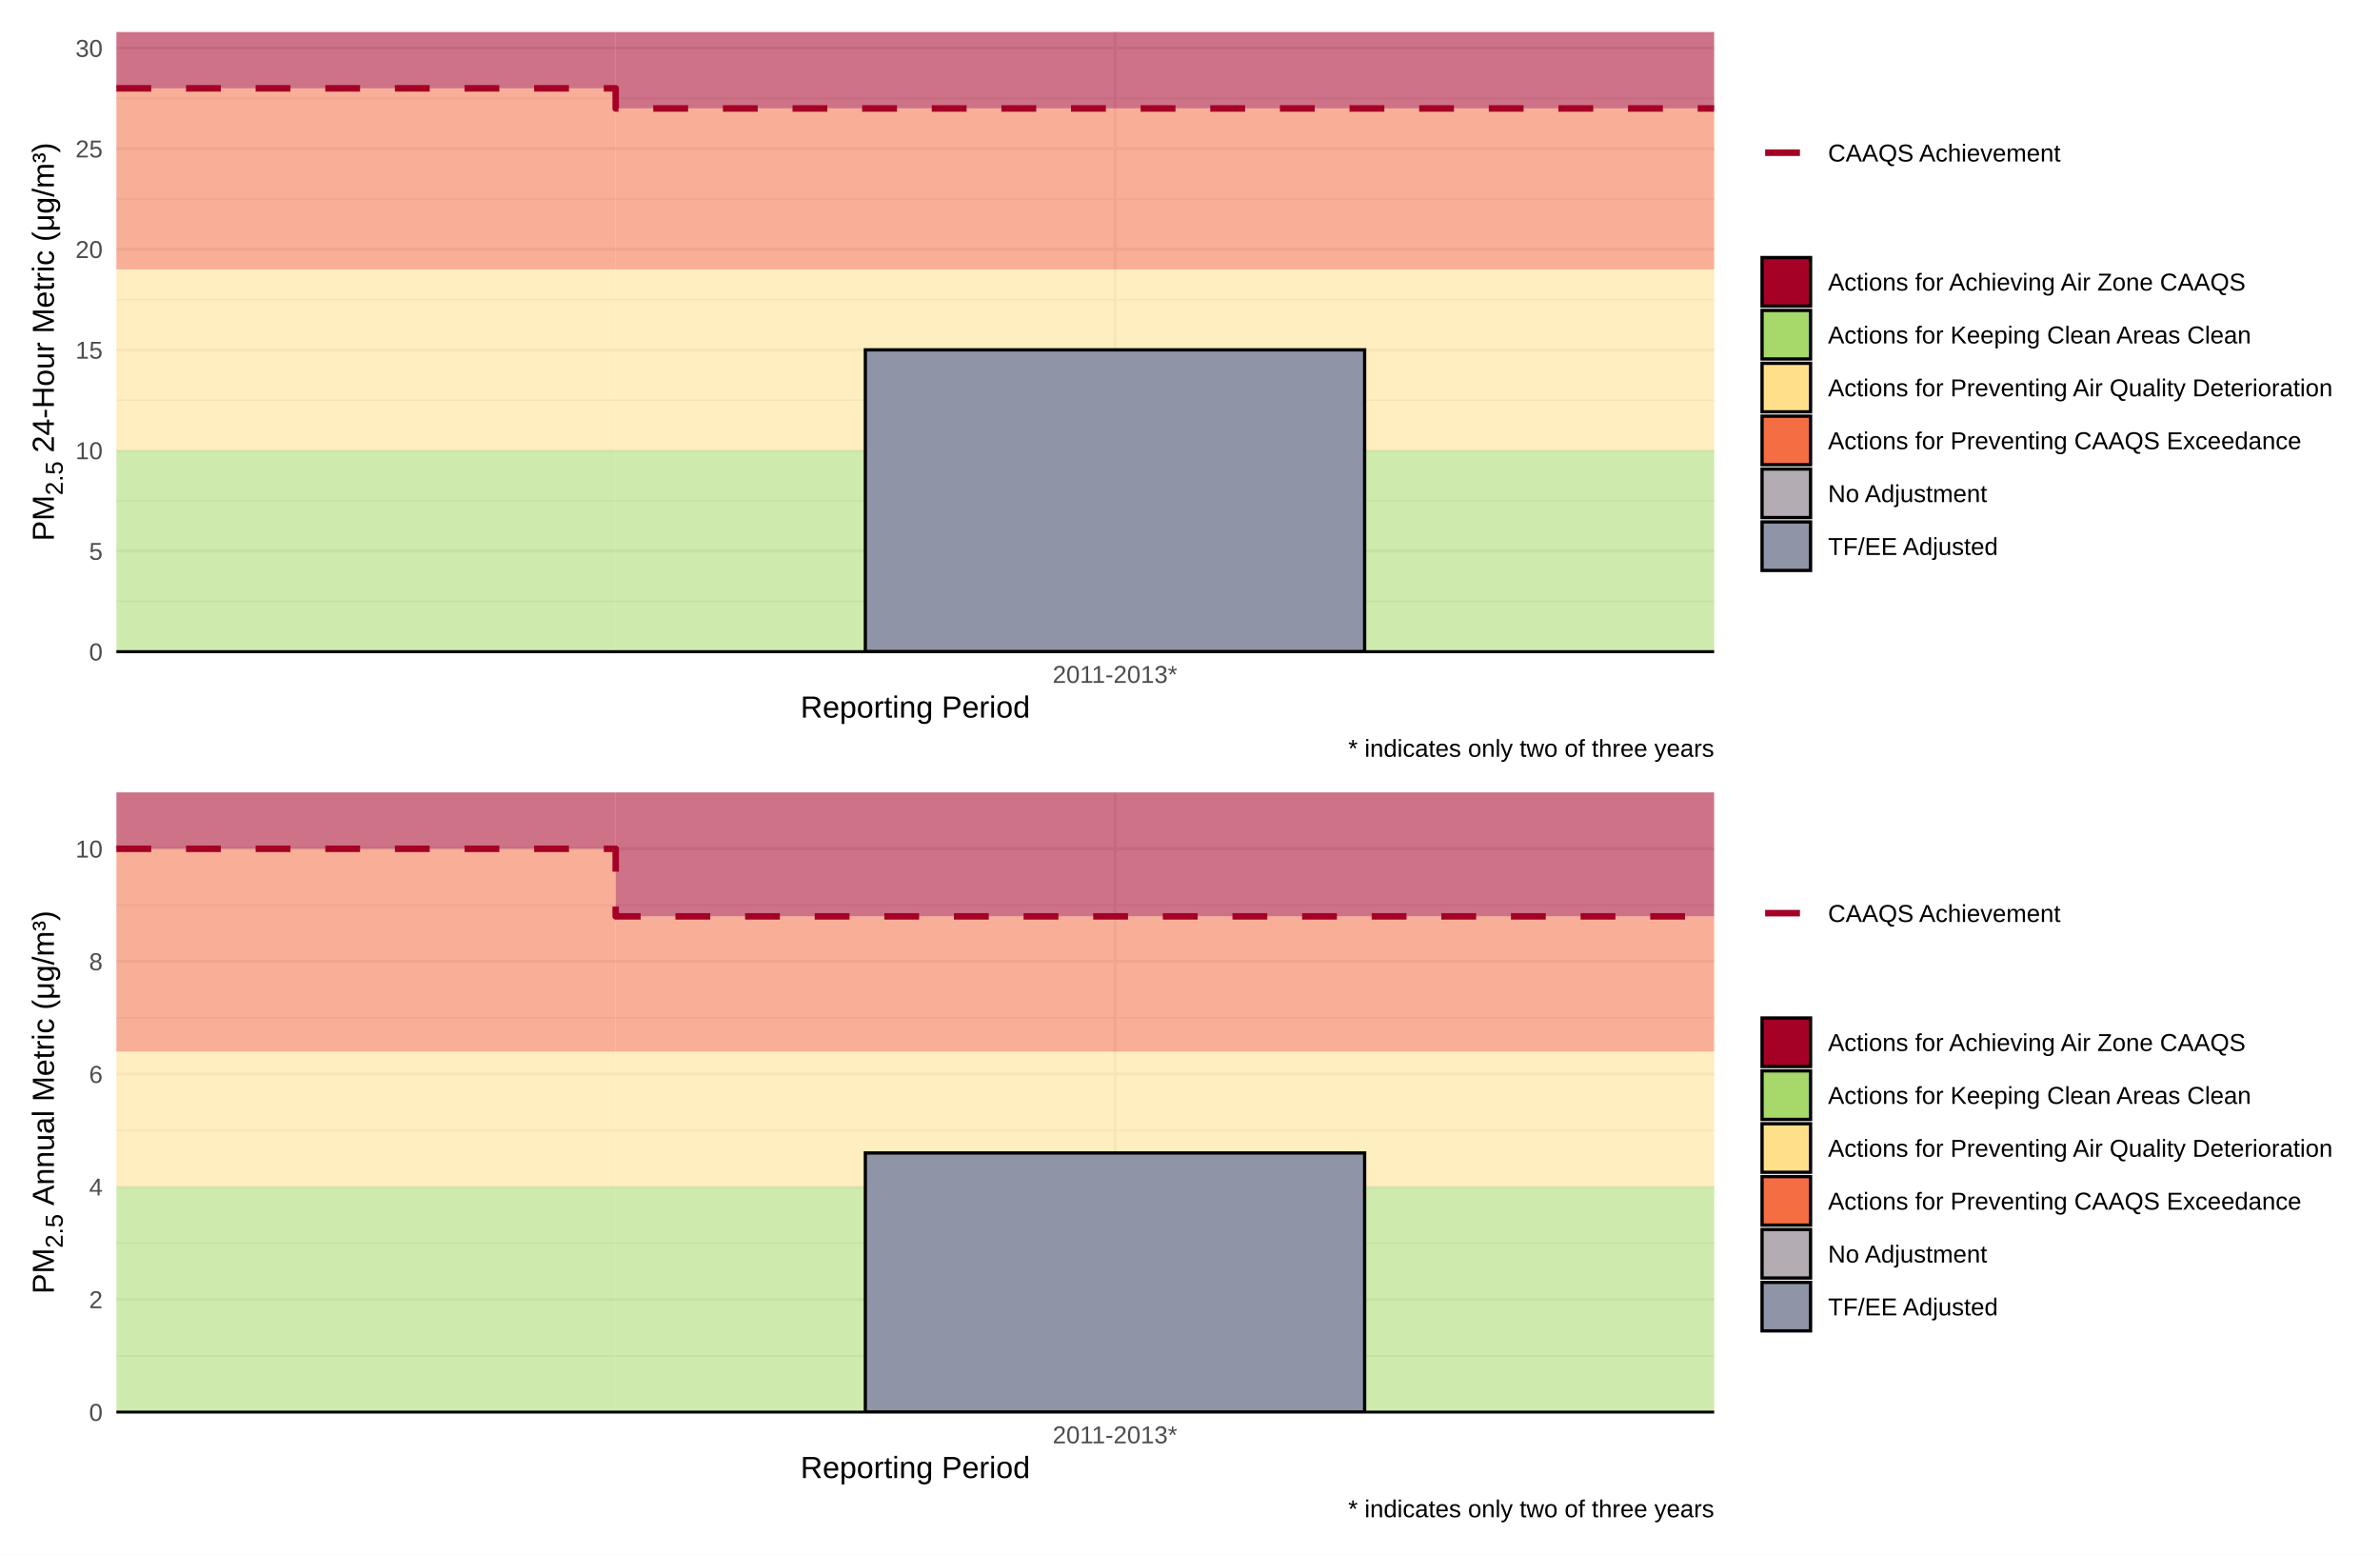
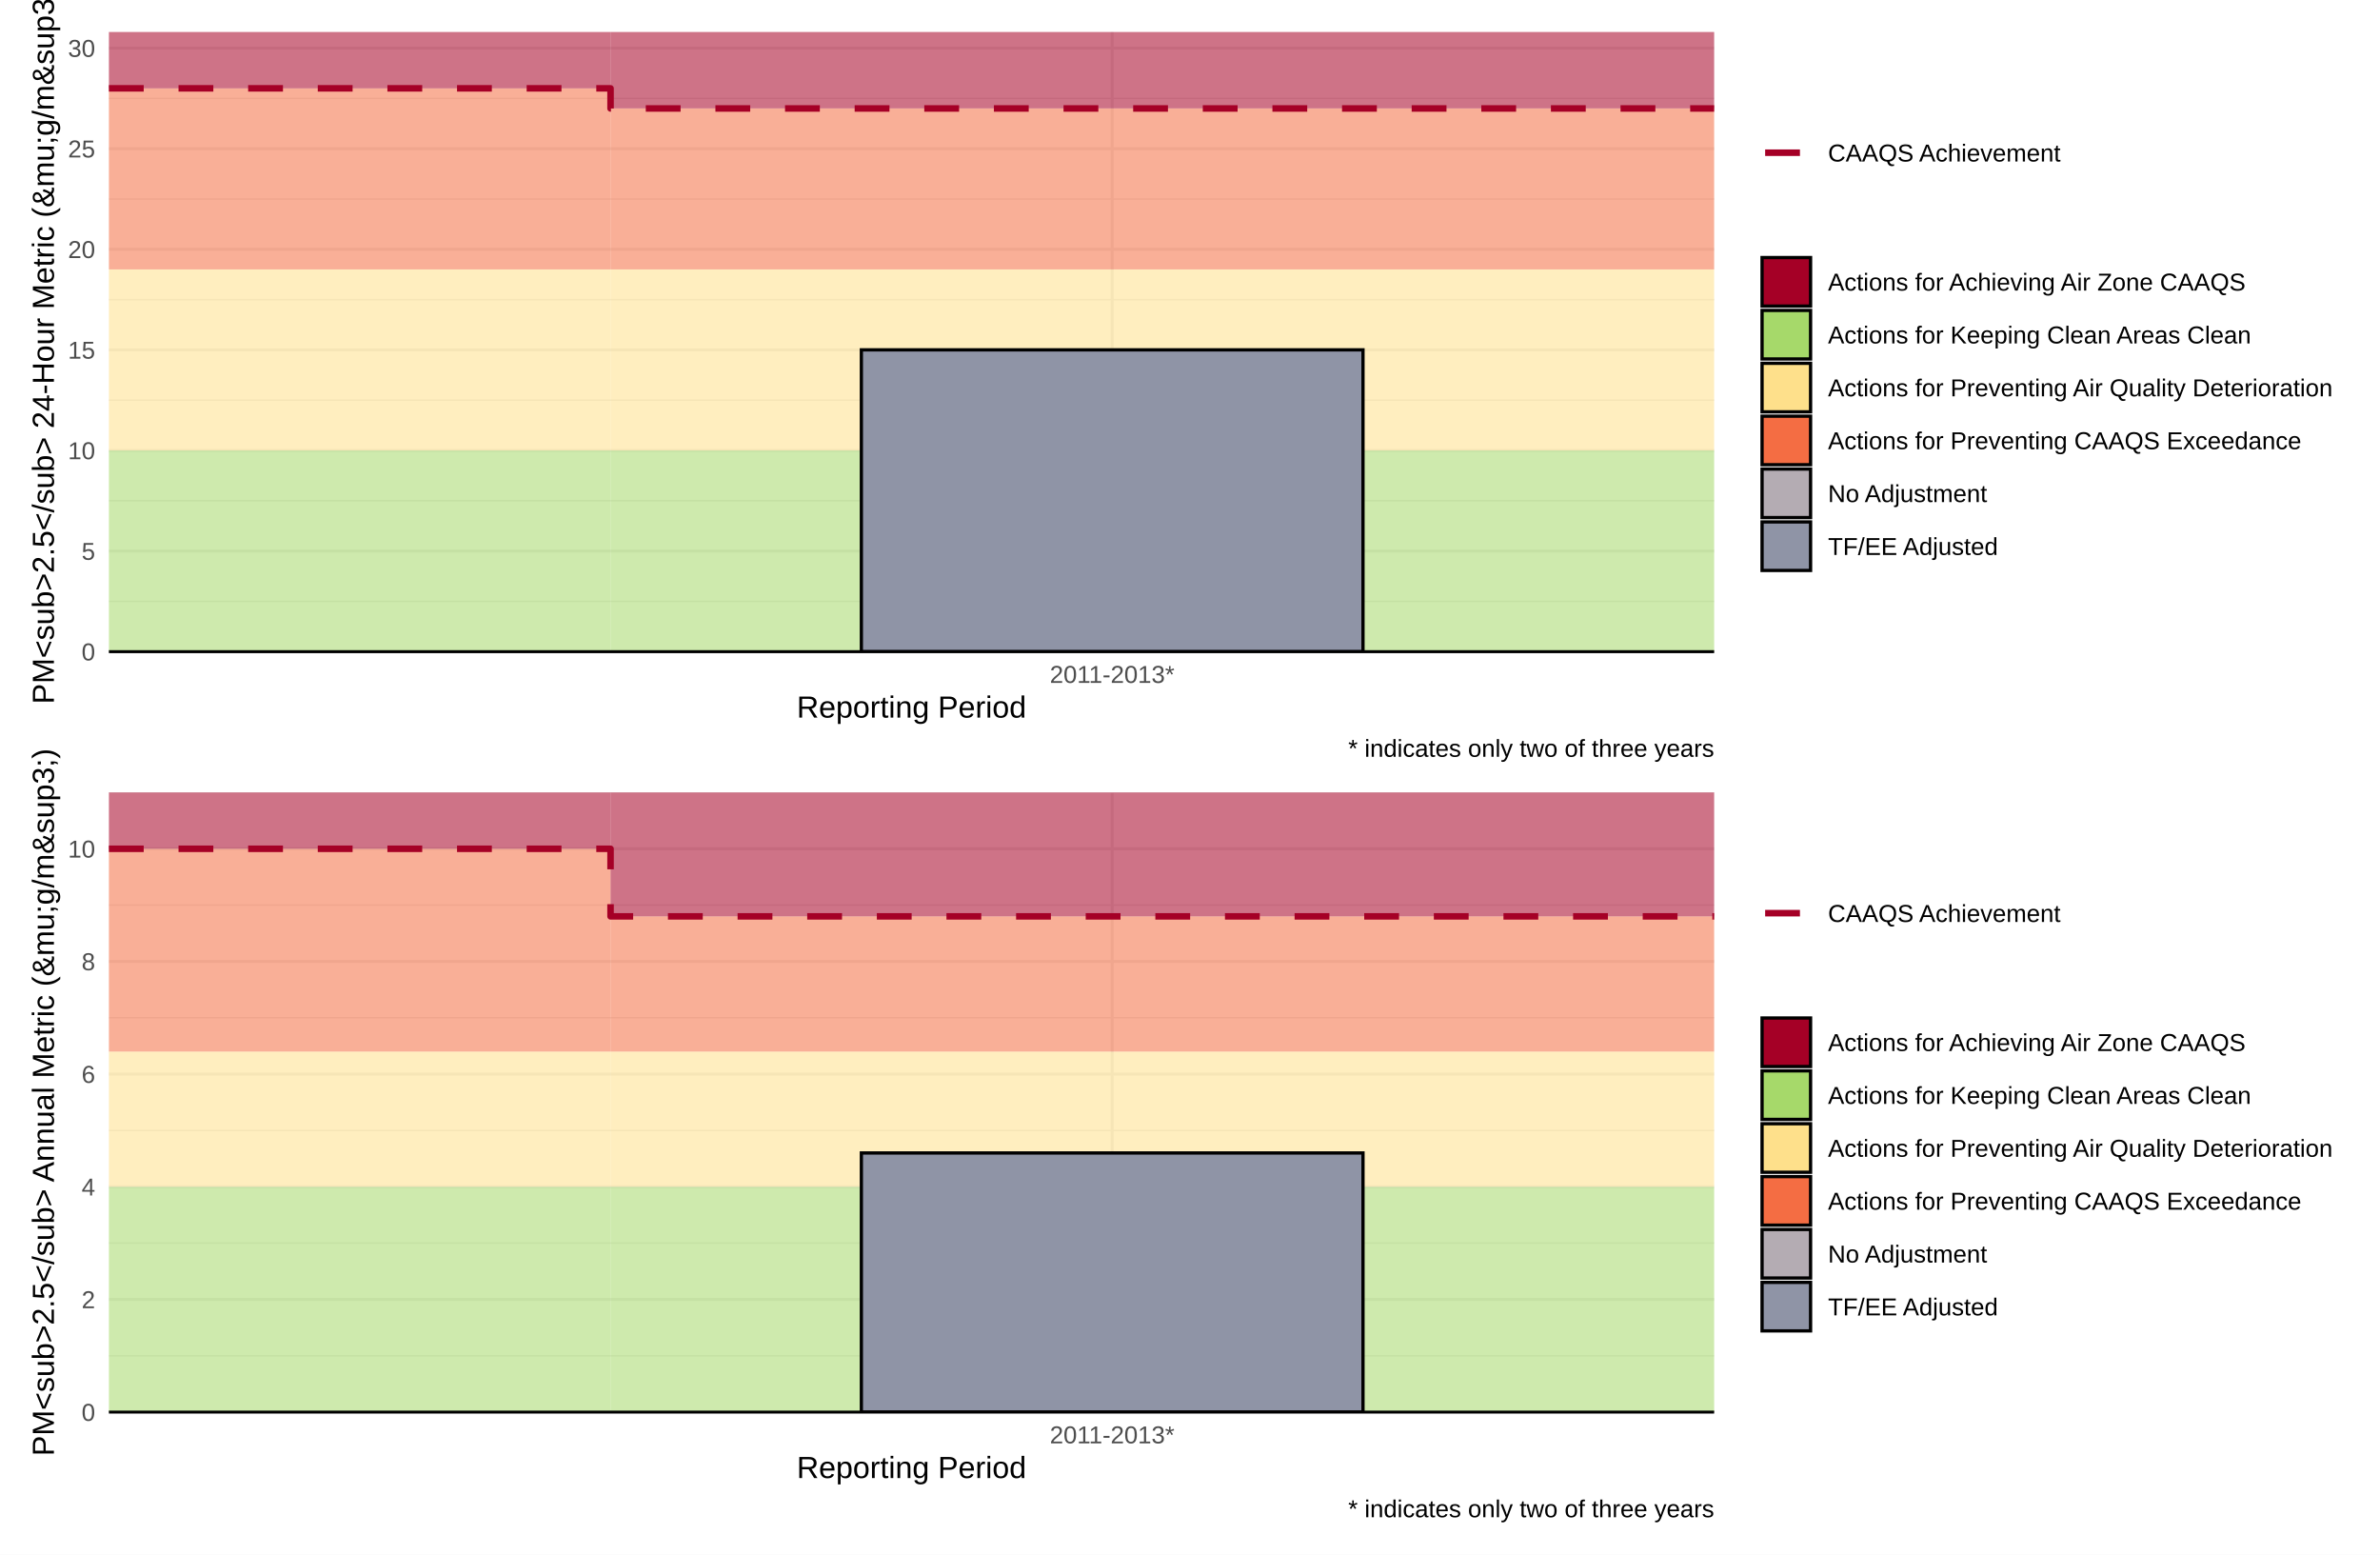
<svg xmlns="http://www.w3.org/2000/svg" class="svglite" width="778.00pt" height="508.00pt" viewBox="0 0 778.00 508.00">
  <defs>
    <style type="text/css">
    .svglite line, .svglite polyline, .svglite polygon, .svglite path, .svglite rect, .svglite circle {
      fill: none;
      stroke: #000000;
      stroke-linecap: round;
      stroke-linejoin: round;
      stroke-miterlimit: 10.00;
    }
    .svglite text {
      white-space: pre;
    }
  </style>
  </defs>
  <rect width="100%" height="100%" style="stroke: none; fill: #FFFFFF;" />
  <defs>
    <clipPath id="cpMC4wMHw3NzguMDB8MC4wMHw1MDguMDA=">
      <rect x="0.00" y="0.00" width="778.00" height="508.00" />
    </clipPath>
  </defs>
  <g clip-path="url(#cpMC4wMHw3NzguMDB8MC4wMHw1MDguMDA=)">
    <rect x="0" y="0.00" width="778.00" height="508.00" style="stroke-width: 1.07; stroke: #FFFFFF; fill: #FFFFFF;" />
  </g>
  <defs>
    <clipPath id="cpNS40OHw3NzIuNTJ8NS40OHwyNTQuMDA=">
      <rect x="5.48" y="5.48" width="767.04" height="248.52" />
    </clipPath>
  </defs>
  <g clip-path="url(#cpNS40OHw3NzIuNTJ8NS40OHwyNTQuMDA=)">
</g>
  <g clip-path="url(#cpMC4wMHw3NzguMDB8MC4wMHw1MDguMDA=)">
</g>
  <defs>
-     <clipPath id="cpMzguMDV8NTYwLjM0fDEwLjQ2fDIxMi45Nw==">
-       <rect x="38.05" y="10.46" width="522.29" height="202.50" />
+     <clipPath id="cpMzUuNjB8NTYwLjM0fDEwLjQ2fDIxMi45Nw==">
+       <rect x="35.60" y="10.46" width="524.74" height="202.50" />
    </clipPath>
  </defs>
-   <g clip-path="url(#cpMzguMDV8NTYwLjM0fDEwLjQ2fDIxMi45Nw==)">
-     <polyline points="38.05,196.53 560.34,196.53 " style="stroke-width: 0.48; stroke: #EBEBEB; stroke-linecap: butt;" />
-     <polyline points="38.05,163.65 560.34,163.65 " style="stroke-width: 0.48; stroke: #EBEBEB; stroke-linecap: butt;" />
-     <polyline points="38.05,130.78 560.34,130.78 " style="stroke-width: 0.48; stroke: #EBEBEB; stroke-linecap: butt;" />
-     <polyline points="38.05,97.91 560.34,97.91 " style="stroke-width: 0.48; stroke: #EBEBEB; stroke-linecap: butt;" />
-     <polyline points="38.05,65.03 560.34,65.03 " style="stroke-width: 0.48; stroke: #EBEBEB; stroke-linecap: butt;" />
-     <polyline points="38.05,32.16 560.34,32.16 " style="stroke-width: 0.48; stroke: #EBEBEB; stroke-linecap: butt;" />
-     <polyline points="38.05,212.97 560.34,212.97 " style="stroke-width: 0.97; stroke: #EBEBEB; stroke-linecap: butt;" />
-     <polyline points="38.05,180.09 560.34,180.09 " style="stroke-width: 0.97; stroke: #EBEBEB; stroke-linecap: butt;" />
-     <polyline points="38.05,147.22 560.34,147.22 " style="stroke-width: 0.97; stroke: #EBEBEB; stroke-linecap: butt;" />
-     <polyline points="38.05,114.34 560.34,114.34 " style="stroke-width: 0.97; stroke: #EBEBEB; stroke-linecap: butt;" />
-     <polyline points="38.05,81.47 560.34,81.47 " style="stroke-width: 0.97; stroke: #EBEBEB; stroke-linecap: butt;" />
-     <polyline points="38.05,48.59 560.34,48.59 " style="stroke-width: 0.97; stroke: #EBEBEB; stroke-linecap: butt;" />
-     <polyline points="38.05,15.72 560.34,15.72 " style="stroke-width: 0.97; stroke: #EBEBEB; stroke-linecap: butt;" />
-     <polyline points="364.48,212.97 364.48,10.46 " style="stroke-width: 0.97; stroke: #EBEBEB; stroke-linecap: butt;" />
-     <rect x="38.05" y="147.22" width="163.22" height="65.75" style="stroke-width: 1.07; stroke: none; stroke-linecap: butt; stroke-linejoin: miter; fill: #A6D96A; fill-opacity: 0.55;" />
-     <rect x="38.05" y="88.04" width="163.22" height="59.17" style="stroke-width: 1.07; stroke: none; stroke-linecap: butt; stroke-linejoin: miter; fill: #FEE08B; fill-opacity: 0.55;" />
-     <rect x="38.05" y="28.87" width="163.22" height="59.17" style="stroke-width: 1.07; stroke: none; stroke-linecap: butt; stroke-linejoin: miter; fill: #F46D43; fill-opacity: 0.55;" />
-     <rect x="38.05" y="10.46" width="163.22" height="18.41" style="stroke-width: 1.07; stroke: none; stroke-linecap: butt; stroke-linejoin: miter; fill: #A50026; fill-opacity: 0.55;" />
-     <rect x="201.27" y="147.22" width="359.08" height="65.75" style="stroke-width: 1.07; stroke: none; stroke-linecap: butt; stroke-linejoin: miter; fill: #A6D96A; fill-opacity: 0.55;" />
-     <rect x="201.27" y="88.04" width="359.08" height="59.17" style="stroke-width: 1.07; stroke: none; stroke-linecap: butt; stroke-linejoin: miter; fill: #FEE08B; fill-opacity: 0.55;" />
-     <rect x="201.27" y="35.45" width="359.08" height="52.60" style="stroke-width: 1.07; stroke: none; stroke-linecap: butt; stroke-linejoin: miter; fill: #F46D43; fill-opacity: 0.55;" />
-     <rect x="201.27" y="10.46" width="359.08" height="24.98" style="stroke-width: 1.07; stroke: none; stroke-linecap: butt; stroke-linejoin: miter; fill: #A50026; fill-opacity: 0.55;" />
-     <rect x="282.87" y="114.34" width="163.22" height="0.00" style="stroke-width: 1.07; stroke-linecap: butt; stroke-linejoin: miter; fill: #B4ACB3;" />
-     <rect x="282.87" y="114.34" width="163.22" height="98.62" style="stroke-width: 1.07; stroke-linecap: butt; stroke-linejoin: miter; fill: #8F94A6;" />
-     <polyline points="38.05,28.87 201.27,28.87 201.27,35.45 560.34,35.45 " style="stroke-width: 2.13; stroke: #A50026; stroke-dasharray: 11.38,11.38; stroke-linecap: butt;" />
+   <g clip-path="url(#cpMzUuNjB8NTYwLjM0fDEwLjQ2fDIxMi45Nw==)">
+     <polyline points="35.60,196.53 560.34,196.53 " style="stroke-width: 0.48; stroke: #EBEBEB; stroke-linecap: butt;" />
+     <polyline points="35.60,163.65 560.34,163.65 " style="stroke-width: 0.48; stroke: #EBEBEB; stroke-linecap: butt;" />
+     <polyline points="35.60,130.78 560.34,130.78 " style="stroke-width: 0.48; stroke: #EBEBEB; stroke-linecap: butt;" />
+     <polyline points="35.60,97.91 560.34,97.91 " style="stroke-width: 0.48; stroke: #EBEBEB; stroke-linecap: butt;" />
+     <polyline points="35.60,65.03 560.34,65.03 " style="stroke-width: 0.48; stroke: #EBEBEB; stroke-linecap: butt;" />
+     <polyline points="35.60,32.16 560.34,32.16 " style="stroke-width: 0.48; stroke: #EBEBEB; stroke-linecap: butt;" />
+     <polyline points="35.60,212.97 560.34,212.97 " style="stroke-width: 0.97; stroke: #EBEBEB; stroke-linecap: butt;" />
+     <polyline points="35.60,180.09 560.34,180.09 " style="stroke-width: 0.97; stroke: #EBEBEB; stroke-linecap: butt;" />
+     <polyline points="35.60,147.22 560.34,147.22 " style="stroke-width: 0.97; stroke: #EBEBEB; stroke-linecap: butt;" />
+     <polyline points="35.60,114.34 560.34,114.34 " style="stroke-width: 0.97; stroke: #EBEBEB; stroke-linecap: butt;" />
+     <polyline points="35.60,81.47 560.34,81.47 " style="stroke-width: 0.97; stroke: #EBEBEB; stroke-linecap: butt;" />
+     <polyline points="35.60,48.59 560.34,48.59 " style="stroke-width: 0.97; stroke: #EBEBEB; stroke-linecap: butt;" />
+     <polyline points="35.60,15.72 560.34,15.72 " style="stroke-width: 0.97; stroke: #EBEBEB; stroke-linecap: butt;" />
+     <polyline points="363.56,212.97 363.56,10.46 " style="stroke-width: 0.97; stroke: #EBEBEB; stroke-linecap: butt;" />
+     <rect x="35.60" y="147.22" width="163.98" height="65.75" style="stroke-width: 1.07; stroke: none; stroke-linecap: butt; stroke-linejoin: miter; fill: #A6D96A; fill-opacity: 0.55;" />
+     <rect x="35.60" y="88.04" width="163.98" height="59.17" style="stroke-width: 1.07; stroke: none; stroke-linecap: butt; stroke-linejoin: miter; fill: #FEE08B; fill-opacity: 0.55;" />
+     <rect x="35.60" y="28.87" width="163.98" height="59.17" style="stroke-width: 1.07; stroke: none; stroke-linecap: butt; stroke-linejoin: miter; fill: #F46D43; fill-opacity: 0.55;" />
+     <rect x="35.60" y="10.46" width="163.98" height="18.41" style="stroke-width: 1.07; stroke: none; stroke-linecap: butt; stroke-linejoin: miter; fill: #A50026; fill-opacity: 0.55;" />
+     <rect x="199.58" y="147.22" width="360.76" height="65.75" style="stroke-width: 1.07; stroke: none; stroke-linecap: butt; stroke-linejoin: miter; fill: #A6D96A; fill-opacity: 0.55;" />
+     <rect x="199.58" y="88.04" width="360.76" height="59.17" style="stroke-width: 1.07; stroke: none; stroke-linecap: butt; stroke-linejoin: miter; fill: #FEE08B; fill-opacity: 0.55;" />
+     <rect x="199.58" y="35.45" width="360.76" height="52.60" style="stroke-width: 1.07; stroke: none; stroke-linecap: butt; stroke-linejoin: miter; fill: #F46D43; fill-opacity: 0.55;" />
+     <rect x="199.58" y="10.46" width="360.76" height="24.98" style="stroke-width: 1.07; stroke: none; stroke-linecap: butt; stroke-linejoin: miter; fill: #A50026; fill-opacity: 0.55;" />
+     <rect x="281.57" y="114.34" width="163.98" height="0.00" style="stroke-width: 1.07; stroke-linecap: butt; stroke-linejoin: miter; fill: #B4ACB3;" />
+     <rect x="281.57" y="114.34" width="163.98" height="98.62" style="stroke-width: 1.07; stroke-linecap: butt; stroke-linejoin: miter; fill: #8F94A6;" />
+     <polyline points="35.60,28.87 199.58,28.87 199.58,35.45 560.34,35.45 " style="stroke-width: 2.13; stroke: #A50026; stroke-dasharray: 11.38,11.38; stroke-linecap: butt;" />
  </g>
  <g clip-path="url(#cpMC4wMHw3NzguMDB8MC4wMHw1MDguMDA=)">
-     <text x="33.57" y="215.83" text-anchor="end" style="font-size: 8.00px;fill: #4D4D4D; font-family: &quot;Arial&quot;;" textLength="4.45px" lengthAdjust="spacingAndGlyphs">0</text>
-     <text x="33.57" y="182.96" text-anchor="end" style="font-size: 8.00px;fill: #4D4D4D; font-family: &quot;Arial&quot;;" textLength="4.45px" lengthAdjust="spacingAndGlyphs">5</text>
-     <text x="33.57" y="150.08" text-anchor="end" style="font-size: 8.00px;fill: #4D4D4D; font-family: &quot;Arial&quot;;" textLength="8.90px" lengthAdjust="spacingAndGlyphs">10</text>
-     <text x="33.57" y="117.21" text-anchor="end" style="font-size: 8.00px;fill: #4D4D4D; font-family: &quot;Arial&quot;;" textLength="8.90px" lengthAdjust="spacingAndGlyphs">15</text>
-     <text x="33.57" y="84.33" text-anchor="end" style="font-size: 8.00px;fill: #4D4D4D; font-family: &quot;Arial&quot;;" textLength="8.90px" lengthAdjust="spacingAndGlyphs">20</text>
-     <text x="33.57" y="51.46" text-anchor="end" style="font-size: 8.00px;fill: #4D4D4D; font-family: &quot;Arial&quot;;" textLength="8.90px" lengthAdjust="spacingAndGlyphs">25</text>
-     <text x="33.57" y="18.59" text-anchor="end" style="font-size: 8.00px;fill: #4D4D4D; font-family: &quot;Arial&quot;;" textLength="8.90px" lengthAdjust="spacingAndGlyphs">30</text>
-     <polyline points="38.05,212.97 560.34,212.97 " style="stroke-width: 0.97; stroke-linecap: butt;" />
-     <text x="364.48" y="223.18" text-anchor="middle" style="font-size: 8.00px;fill: #4D4D4D; font-family: &quot;Arial&quot;;" textLength="40.78px" lengthAdjust="spacingAndGlyphs">2011-2013*</text>
-     <text x="299.20" y="234.52" text-anchor="middle" style="font-size: 10.00px; font-family: &quot;Arial&quot;;" textLength="75.09px" lengthAdjust="spacingAndGlyphs">Reporting Period</text>
-     <text transform="translate(17.62,176.85) rotate(-90)" style="font-size: 10.00px; font-family: &quot;Arial&quot;;" textLength="15.00px" lengthAdjust="spacingAndGlyphs">PM</text>
-     <text transform="translate(20.49,161.86) rotate(-90)" style="font-size: 8.00px; font-family: &quot;Arial&quot;;" textLength="11.12px" lengthAdjust="spacingAndGlyphs">2.5</text>
-     <text transform="translate(17.62,147.95) rotate(-90)" style="font-size: 10.00px; font-family: &quot;Arial&quot;;" textLength="36.15px" lengthAdjust="spacingAndGlyphs">24-Hour</text>
-     <text transform="translate(17.62,109.02) rotate(-90)" style="font-size: 10.00px; font-family: &quot;Arial&quot;;" textLength="27.24px" lengthAdjust="spacingAndGlyphs">Metric</text>
-     <text transform="translate(17.62,79.01) rotate(-90)" style="font-size: 10.00px; font-family: &quot;Arial&quot;;" textLength="32.44px" lengthAdjust="spacingAndGlyphs">(μg/m³)</text>
+     <text x="31.12" y="215.83" text-anchor="end" style="font-size: 8.00px;fill: #4D4D4D; font-family: &quot;Arial&quot;;" textLength="4.45px" lengthAdjust="spacingAndGlyphs">0</text>
+     <text x="31.12" y="182.96" text-anchor="end" style="font-size: 8.00px;fill: #4D4D4D; font-family: &quot;Arial&quot;;" textLength="4.45px" lengthAdjust="spacingAndGlyphs">5</text>
+     <text x="31.12" y="150.08" text-anchor="end" style="font-size: 8.00px;fill: #4D4D4D; font-family: &quot;Arial&quot;;" textLength="8.90px" lengthAdjust="spacingAndGlyphs">10</text>
+     <text x="31.12" y="117.21" text-anchor="end" style="font-size: 8.00px;fill: #4D4D4D; font-family: &quot;Arial&quot;;" textLength="8.90px" lengthAdjust="spacingAndGlyphs">15</text>
+     <text x="31.12" y="84.33" text-anchor="end" style="font-size: 8.00px;fill: #4D4D4D; font-family: &quot;Arial&quot;;" textLength="8.90px" lengthAdjust="spacingAndGlyphs">20</text>
+     <text x="31.12" y="51.46" text-anchor="end" style="font-size: 8.00px;fill: #4D4D4D; font-family: &quot;Arial&quot;;" textLength="8.90px" lengthAdjust="spacingAndGlyphs">25</text>
+     <text x="31.12" y="18.59" text-anchor="end" style="font-size: 8.00px;fill: #4D4D4D; font-family: &quot;Arial&quot;;" textLength="8.90px" lengthAdjust="spacingAndGlyphs">30</text>
+     <polyline points="35.60,212.97 560.34,212.97 " style="stroke-width: 0.97; stroke-linecap: butt;" />
+     <text x="363.56" y="223.18" text-anchor="middle" style="font-size: 8.00px;fill: #4D4D4D; font-family: &quot;Arial&quot;;" textLength="40.78px" lengthAdjust="spacingAndGlyphs">2011-2013*</text>
+     <text x="297.97" y="234.52" text-anchor="middle" style="font-size: 10.00px; font-family: &quot;Arial&quot;;" textLength="75.09px" lengthAdjust="spacingAndGlyphs">Reporting Period</text>
+     <text transform="translate(17.62,111.71) rotate(-90)" text-anchor="middle" style="font-size: 10.00px; font-family: &quot;Arial&quot;;" textLength="236.87px" lengthAdjust="spacingAndGlyphs">PM&lt;sub&gt;2.5&lt;/sub&gt; 24-Hour Metric (&amp;mu;g/m&amp;sup3;)</text>
    <line x1="577.01" y1="49.91" x2="590.84" y2="49.91" style="stroke-width: 2.13; stroke: #A50026; stroke-dasharray: 11.38,11.38; stroke-linecap: butt;" />
    <text x="597.55" y="52.78" style="font-size: 8.00px; font-family: &quot;Arial&quot;;" textLength="76.04px" lengthAdjust="spacingAndGlyphs">CAAQS Achievement</text>
    <rect x="576.00" y="84.17" width="15.86" height="15.86" style="stroke-width: 1.07; stroke: none; stroke-linecap: butt; stroke-linejoin: miter; fill: #A50026; fill-opacity: 0.55;" />
    <rect x="576.00" y="84.17" width="15.86" height="15.86" style="stroke-width: 1.07; stroke: none; stroke-linecap: butt; stroke-linejoin: miter; fill: #A50026; fill-opacity: 0.55;" />
    <rect x="576.00" y="84.17" width="15.86" height="15.86" style="stroke-width: 1.07; stroke-linecap: butt; stroke-linejoin: miter; fill: #A50026;" />
    <rect x="576.00" y="101.45" width="15.86" height="15.86" style="stroke-width: 1.07; stroke: none; stroke-linecap: butt; stroke-linejoin: miter; fill: #A6D96A; fill-opacity: 0.55;" />
    <rect x="576.00" y="101.45" width="15.86" height="15.86" style="stroke-width: 1.07; stroke: none; stroke-linecap: butt; stroke-linejoin: miter; fill: #A6D96A; fill-opacity: 0.55;" />
    <rect x="576.00" y="101.45" width="15.86" height="15.86" style="stroke-width: 1.07; stroke-linecap: butt; stroke-linejoin: miter; fill: #A6D96A;" />
    <rect x="576.00" y="118.73" width="15.86" height="15.86" style="stroke-width: 1.07; stroke: none; stroke-linecap: butt; stroke-linejoin: miter; fill: #FEE08B; fill-opacity: 0.55;" />
    <rect x="576.00" y="118.73" width="15.86" height="15.86" style="stroke-width: 1.07; stroke: none; stroke-linecap: butt; stroke-linejoin: miter; fill: #FEE08B; fill-opacity: 0.55;" />
    <rect x="576.00" y="118.73" width="15.86" height="15.86" style="stroke-width: 1.07; stroke-linecap: butt; stroke-linejoin: miter; fill: #FEE08B;" />
    <rect x="576.00" y="136.01" width="15.86" height="15.86" style="stroke-width: 1.07; stroke: none; stroke-linecap: butt; stroke-linejoin: miter; fill: #F46D43; fill-opacity: 0.55;" />
    <rect x="576.00" y="136.01" width="15.86" height="15.86" style="stroke-width: 1.07; stroke: none; stroke-linecap: butt; stroke-linejoin: miter; fill: #F46D43; fill-opacity: 0.55;" />
    <rect x="576.00" y="136.01" width="15.86" height="15.86" style="stroke-width: 1.07; stroke-linecap: butt; stroke-linejoin: miter; fill: #F46D43;" />
    <rect x="576.00" y="153.29" width="15.86" height="15.86" style="stroke-width: 1.07; stroke: none; stroke-linecap: butt; stroke-linejoin: miter; fill: #B4ACB3; fill-opacity: 0.55;" />
    <rect x="576.00" y="153.29" width="15.86" height="15.86" style="stroke-width: 1.07; stroke: none; stroke-linecap: butt; stroke-linejoin: miter; fill: #B4ACB3; fill-opacity: 0.55;" />
    <rect x="576.00" y="153.29" width="15.86" height="15.86" style="stroke-width: 1.07; stroke-linecap: butt; stroke-linejoin: miter; fill: #B4ACB3;" />
    <rect x="576.00" y="170.57" width="15.86" height="15.86" style="stroke-width: 1.07; stroke: none; stroke-linecap: butt; stroke-linejoin: miter; fill: #8F94A6; fill-opacity: 0.55;" />
    <rect x="576.00" y="170.57" width="15.86" height="15.86" style="stroke-width: 1.07; stroke: none; stroke-linecap: butt; stroke-linejoin: miter; fill: #8F94A6; fill-opacity: 0.55;" />
    <rect x="576.00" y="170.57" width="15.86" height="15.86" style="stroke-width: 1.07; stroke-linecap: butt; stroke-linejoin: miter; fill: #8F94A6;" />
    <text x="597.55" y="94.96" style="font-size: 8.00px; font-family: &quot;Arial&quot;;" textLength="136.54px" lengthAdjust="spacingAndGlyphs">Actions for Achieving Air Zone CAAQS</text>
    <text x="597.55" y="112.24" style="font-size: 8.00px; font-family: &quot;Arial&quot;;" textLength="138.33px" lengthAdjust="spacingAndGlyphs">Actions for Keeping Clean Areas Clean</text>
    <text x="597.55" y="129.52" style="font-size: 8.00px; font-family: &quot;Arial&quot;;" textLength="165.01px" lengthAdjust="spacingAndGlyphs">Actions for Preventing Air Quality Deterioration</text>
    <text x="597.55" y="146.80" style="font-size: 8.00px; font-family: &quot;Arial&quot;;" textLength="154.78px" lengthAdjust="spacingAndGlyphs">Actions for Preventing CAAQS Exceedance</text>
    <text x="597.55" y="164.08" style="font-size: 8.00px; font-family: &quot;Arial&quot;;" textLength="52.03px" lengthAdjust="spacingAndGlyphs">No Adjustment</text>
    <text x="597.55" y="181.36" style="font-size: 8.00px; font-family: &quot;Arial&quot;;" textLength="55.60px" lengthAdjust="spacingAndGlyphs">TF/EE Adjusted</text>
    <text x="560.34" y="247.33" text-anchor="end" style="font-size: 8.00px; font-family: &quot;Arial&quot;;" textLength="119.66px" lengthAdjust="spacingAndGlyphs">* indicates only two of three years</text>
  </g>
  <defs>
    <clipPath id="cpNS40OHw3NzIuNTJ8MjU0LjAwfDUwMi41Mg==">
      <rect x="5.48" y="254.00" width="767.04" height="248.52" />
    </clipPath>
  </defs>
  <g clip-path="url(#cpNS40OHw3NzIuNTJ8MjU0LjAwfDUwMi41Mg==)">
</g>
  <g clip-path="url(#cpMC4wMHw3NzguMDB8MC4wMHw1MDguMDA=)">
</g>
  <defs>
-     <clipPath id="cpMzguMDV8NTYwLjM0fDI1OC45OHw0NjEuNDk=">
-       <rect x="38.05" y="258.98" width="522.29" height="202.50" />
+     <clipPath id="cpMzUuNjB8NTYwLjM0fDI1OC45OHw0NjEuNDk=">
+       <rect x="35.60" y="258.98" width="524.74" height="202.50" />
    </clipPath>
  </defs>
-   <g clip-path="url(#cpMzguMDV8NTYwLjM0fDI1OC45OHw0NjEuNDk=)">
-     <polyline points="38.05,443.08 560.34,443.08 " style="stroke-width: 0.48; stroke: #EBEBEB; stroke-linecap: butt;" />
-     <polyline points="38.05,406.26 560.34,406.26 " style="stroke-width: 0.48; stroke: #EBEBEB; stroke-linecap: butt;" />
-     <polyline points="38.05,369.44 560.34,369.44 " style="stroke-width: 0.48; stroke: #EBEBEB; stroke-linecap: butt;" />
-     <polyline points="38.05,332.62 560.34,332.62 " style="stroke-width: 0.48; stroke: #EBEBEB; stroke-linecap: butt;" />
-     <polyline points="38.05,295.80 560.34,295.80 " style="stroke-width: 0.48; stroke: #EBEBEB; stroke-linecap: butt;" />
-     <polyline points="38.05,258.98 560.34,258.98 " style="stroke-width: 0.48; stroke: #EBEBEB; stroke-linecap: butt;" />
-     <polyline points="38.05,461.49 560.34,461.49 " style="stroke-width: 0.97; stroke: #EBEBEB; stroke-linecap: butt;" />
-     <polyline points="38.05,424.67 560.34,424.67 " style="stroke-width: 0.97; stroke: #EBEBEB; stroke-linecap: butt;" />
-     <polyline points="38.05,387.85 560.34,387.85 " style="stroke-width: 0.97; stroke: #EBEBEB; stroke-linecap: butt;" />
-     <polyline points="38.05,351.03 560.34,351.03 " style="stroke-width: 0.97; stroke: #EBEBEB; stroke-linecap: butt;" />
-     <polyline points="38.05,314.21 560.34,314.21 " style="stroke-width: 0.97; stroke: #EBEBEB; stroke-linecap: butt;" />
-     <polyline points="38.05,277.39 560.34,277.39 " style="stroke-width: 0.97; stroke: #EBEBEB; stroke-linecap: butt;" />
-     <polyline points="364.48,461.49 364.48,258.98 " style="stroke-width: 0.97; stroke: #EBEBEB; stroke-linecap: butt;" />
-     <rect x="38.05" y="387.85" width="163.22" height="73.64" style="stroke-width: 1.07; stroke: none; stroke-linecap: butt; stroke-linejoin: miter; fill: #A6D96A; fill-opacity: 0.55;" />
-     <rect x="38.05" y="343.66" width="163.22" height="44.18" style="stroke-width: 1.07; stroke: none; stroke-linecap: butt; stroke-linejoin: miter; fill: #FEE08B; fill-opacity: 0.55;" />
-     <rect x="38.05" y="277.39" width="163.22" height="66.27" style="stroke-width: 1.07; stroke: none; stroke-linecap: butt; stroke-linejoin: miter; fill: #F46D43; fill-opacity: 0.55;" />
-     <rect x="38.05" y="258.98" width="163.22" height="18.41" style="stroke-width: 1.07; stroke: none; stroke-linecap: butt; stroke-linejoin: miter; fill: #A50026; fill-opacity: 0.55;" />
-     <rect x="201.27" y="387.85" width="359.08" height="73.64" style="stroke-width: 1.07; stroke: none; stroke-linecap: butt; stroke-linejoin: miter; fill: #A6D96A; fill-opacity: 0.55;" />
-     <rect x="201.27" y="343.66" width="359.08" height="44.18" style="stroke-width: 1.07; stroke: none; stroke-linecap: butt; stroke-linejoin: miter; fill: #FEE08B; fill-opacity: 0.55;" />
-     <rect x="201.27" y="299.48" width="359.08" height="44.18" style="stroke-width: 1.07; stroke: none; stroke-linecap: butt; stroke-linejoin: miter; fill: #F46D43; fill-opacity: 0.55;" />
-     <rect x="201.27" y="258.98" width="359.08" height="40.50" style="stroke-width: 1.07; stroke: none; stroke-linecap: butt; stroke-linejoin: miter; fill: #A50026; fill-opacity: 0.55;" />
-     <rect x="282.87" y="376.80" width="163.22" height="0.00" style="stroke-width: 1.07; stroke-linecap: butt; stroke-linejoin: miter; fill: #B4ACB3;" />
-     <rect x="282.87" y="376.80" width="163.22" height="84.68" style="stroke-width: 1.07; stroke-linecap: butt; stroke-linejoin: miter; fill: #8F94A6;" />
-     <polyline points="38.05,277.39 201.27,277.39 201.27,299.48 560.34,299.48 " style="stroke-width: 2.13; stroke: #A50026; stroke-dasharray: 11.38,11.38; stroke-linecap: butt;" />
+   <g clip-path="url(#cpMzUuNjB8NTYwLjM0fDI1OC45OHw0NjEuNDk=)">
+     <polyline points="35.60,443.08 560.34,443.08 " style="stroke-width: 0.48; stroke: #EBEBEB; stroke-linecap: butt;" />
+     <polyline points="35.60,406.26 560.34,406.26 " style="stroke-width: 0.48; stroke: #EBEBEB; stroke-linecap: butt;" />
+     <polyline points="35.60,369.44 560.34,369.44 " style="stroke-width: 0.48; stroke: #EBEBEB; stroke-linecap: butt;" />
+     <polyline points="35.60,332.62 560.34,332.62 " style="stroke-width: 0.48; stroke: #EBEBEB; stroke-linecap: butt;" />
+     <polyline points="35.60,295.80 560.34,295.80 " style="stroke-width: 0.48; stroke: #EBEBEB; stroke-linecap: butt;" />
+     <polyline points="35.60,258.98 560.34,258.98 " style="stroke-width: 0.48; stroke: #EBEBEB; stroke-linecap: butt;" />
+     <polyline points="35.60,461.49 560.34,461.49 " style="stroke-width: 0.97; stroke: #EBEBEB; stroke-linecap: butt;" />
+     <polyline points="35.60,424.67 560.34,424.67 " style="stroke-width: 0.97; stroke: #EBEBEB; stroke-linecap: butt;" />
+     <polyline points="35.60,387.85 560.34,387.85 " style="stroke-width: 0.97; stroke: #EBEBEB; stroke-linecap: butt;" />
+     <polyline points="35.60,351.03 560.34,351.03 " style="stroke-width: 0.97; stroke: #EBEBEB; stroke-linecap: butt;" />
+     <polyline points="35.60,314.21 560.34,314.21 " style="stroke-width: 0.97; stroke: #EBEBEB; stroke-linecap: butt;" />
+     <polyline points="35.60,277.39 560.34,277.39 " style="stroke-width: 0.97; stroke: #EBEBEB; stroke-linecap: butt;" />
+     <polyline points="363.56,461.49 363.56,258.98 " style="stroke-width: 0.97; stroke: #EBEBEB; stroke-linecap: butt;" />
+     <rect x="35.60" y="387.85" width="163.98" height="73.64" style="stroke-width: 1.07; stroke: none; stroke-linecap: butt; stroke-linejoin: miter; fill: #A6D96A; fill-opacity: 0.55;" />
+     <rect x="35.60" y="343.66" width="163.98" height="44.18" style="stroke-width: 1.07; stroke: none; stroke-linecap: butt; stroke-linejoin: miter; fill: #FEE08B; fill-opacity: 0.55;" />
+     <rect x="35.60" y="277.39" width="163.98" height="66.27" style="stroke-width: 1.07; stroke: none; stroke-linecap: butt; stroke-linejoin: miter; fill: #F46D43; fill-opacity: 0.55;" />
+     <rect x="35.60" y="258.98" width="163.98" height="18.41" style="stroke-width: 1.07; stroke: none; stroke-linecap: butt; stroke-linejoin: miter; fill: #A50026; fill-opacity: 0.55;" />
+     <rect x="199.58" y="387.85" width="360.76" height="73.64" style="stroke-width: 1.07; stroke: none; stroke-linecap: butt; stroke-linejoin: miter; fill: #A6D96A; fill-opacity: 0.55;" />
+     <rect x="199.58" y="343.66" width="360.76" height="44.18" style="stroke-width: 1.07; stroke: none; stroke-linecap: butt; stroke-linejoin: miter; fill: #FEE08B; fill-opacity: 0.55;" />
+     <rect x="199.58" y="299.48" width="360.76" height="44.18" style="stroke-width: 1.07; stroke: none; stroke-linecap: butt; stroke-linejoin: miter; fill: #F46D43; fill-opacity: 0.55;" />
+     <rect x="199.58" y="258.98" width="360.76" height="40.50" style="stroke-width: 1.07; stroke: none; stroke-linecap: butt; stroke-linejoin: miter; fill: #A50026; fill-opacity: 0.55;" />
+     <rect x="281.57" y="376.80" width="163.98" height="0.00" style="stroke-width: 1.07; stroke-linecap: butt; stroke-linejoin: miter; fill: #B4ACB3;" />
+     <rect x="281.57" y="376.80" width="163.98" height="84.68" style="stroke-width: 1.07; stroke-linecap: butt; stroke-linejoin: miter; fill: #8F94A6;" />
+     <polyline points="35.60,277.39 199.58,277.39 199.58,299.48 560.34,299.48 " style="stroke-width: 2.13; stroke: #A50026; stroke-dasharray: 11.38,11.38; stroke-linecap: butt;" />
  </g>
  <g clip-path="url(#cpMC4wMHw3NzguMDB8MC4wMHw1MDguMDA=)">
-     <text x="33.57" y="464.35" text-anchor="end" style="font-size: 8.00px;fill: #4D4D4D; font-family: &quot;Arial&quot;;" textLength="4.45px" lengthAdjust="spacingAndGlyphs">0</text>
-     <text x="33.57" y="427.53" text-anchor="end" style="font-size: 8.00px;fill: #4D4D4D; font-family: &quot;Arial&quot;;" textLength="4.45px" lengthAdjust="spacingAndGlyphs">2</text>
-     <text x="33.57" y="390.71" text-anchor="end" style="font-size: 8.00px;fill: #4D4D4D; font-family: &quot;Arial&quot;;" textLength="4.45px" lengthAdjust="spacingAndGlyphs">4</text>
-     <text x="33.57" y="353.89" text-anchor="end" style="font-size: 8.00px;fill: #4D4D4D; font-family: &quot;Arial&quot;;" textLength="4.45px" lengthAdjust="spacingAndGlyphs">6</text>
-     <text x="33.57" y="317.08" text-anchor="end" style="font-size: 8.00px;fill: #4D4D4D; font-family: &quot;Arial&quot;;" textLength="4.45px" lengthAdjust="spacingAndGlyphs">8</text>
-     <text x="33.57" y="280.26" text-anchor="end" style="font-size: 8.00px;fill: #4D4D4D; font-family: &quot;Arial&quot;;" textLength="8.90px" lengthAdjust="spacingAndGlyphs">10</text>
-     <polyline points="38.05,461.49 560.34,461.49 " style="stroke-width: 0.97; stroke-linecap: butt;" />
-     <text x="364.48" y="471.70" text-anchor="middle" style="font-size: 8.00px;fill: #4D4D4D; font-family: &quot;Arial&quot;;" textLength="40.78px" lengthAdjust="spacingAndGlyphs">2011-2013*</text>
-     <text x="299.20" y="483.04" text-anchor="middle" style="font-size: 10.00px; font-family: &quot;Arial&quot;;" textLength="75.09px" lengthAdjust="spacingAndGlyphs">Reporting Period</text>
-     <text transform="translate(17.62,422.88) rotate(-90)" style="font-size: 10.00px; font-family: &quot;Arial&quot;;" textLength="15.00px" lengthAdjust="spacingAndGlyphs">PM</text>
-     <text transform="translate(20.49,407.88) rotate(-90)" style="font-size: 8.00px; font-family: &quot;Arial&quot;;" textLength="11.12px" lengthAdjust="spacingAndGlyphs">2.5</text>
-     <text transform="translate(17.62,393.98) rotate(-90)" style="font-size: 10.00px; font-family: &quot;Arial&quot;;" textLength="31.15px" lengthAdjust="spacingAndGlyphs">Annual</text>
-     <text transform="translate(17.62,360.04) rotate(-90)" style="font-size: 10.00px; font-family: &quot;Arial&quot;;" textLength="27.24px" lengthAdjust="spacingAndGlyphs">Metric</text>
-     <text transform="translate(17.62,330.03) rotate(-90)" style="font-size: 10.00px; font-family: &quot;Arial&quot;;" textLength="32.44px" lengthAdjust="spacingAndGlyphs">(μg/m³)</text>
+     <text x="31.12" y="464.35" text-anchor="end" style="font-size: 8.00px;fill: #4D4D4D; font-family: &quot;Arial&quot;;" textLength="4.45px" lengthAdjust="spacingAndGlyphs">0</text>
+     <text x="31.12" y="427.53" text-anchor="end" style="font-size: 8.00px;fill: #4D4D4D; font-family: &quot;Arial&quot;;" textLength="4.45px" lengthAdjust="spacingAndGlyphs">2</text>
+     <text x="31.12" y="390.71" text-anchor="end" style="font-size: 8.00px;fill: #4D4D4D; font-family: &quot;Arial&quot;;" textLength="4.45px" lengthAdjust="spacingAndGlyphs">4</text>
+     <text x="31.12" y="353.89" text-anchor="end" style="font-size: 8.00px;fill: #4D4D4D; font-family: &quot;Arial&quot;;" textLength="4.45px" lengthAdjust="spacingAndGlyphs">6</text>
+     <text x="31.12" y="317.08" text-anchor="end" style="font-size: 8.00px;fill: #4D4D4D; font-family: &quot;Arial&quot;;" textLength="4.45px" lengthAdjust="spacingAndGlyphs">8</text>
+     <text x="31.12" y="280.26" text-anchor="end" style="font-size: 8.00px;fill: #4D4D4D; font-family: &quot;Arial&quot;;" textLength="8.90px" lengthAdjust="spacingAndGlyphs">10</text>
+     <polyline points="35.60,461.49 560.34,461.49 " style="stroke-width: 0.97; stroke-linecap: butt;" />
+     <text x="363.56" y="471.70" text-anchor="middle" style="font-size: 8.00px;fill: #4D4D4D; font-family: &quot;Arial&quot;;" textLength="40.78px" lengthAdjust="spacingAndGlyphs">2011-2013*</text>
+     <text x="297.97" y="483.04" text-anchor="middle" style="font-size: 10.00px; font-family: &quot;Arial&quot;;" textLength="75.09px" lengthAdjust="spacingAndGlyphs">Reporting Period</text>
+     <text transform="translate(17.62,360.23) rotate(-90)" text-anchor="middle" style="font-size: 10.00px; font-family: &quot;Arial&quot;;" textLength="231.32px" lengthAdjust="spacingAndGlyphs">PM&lt;sub&gt;2.5&lt;/sub&gt; Annual Metric (&amp;mu;g/m&amp;sup3;)</text>
    <line x1="577.01" y1="298.43" x2="590.84" y2="298.43" style="stroke-width: 2.13; stroke: #A50026; stroke-dasharray: 11.38,11.38; stroke-linecap: butt;" />
    <text x="597.55" y="301.30" style="font-size: 8.00px; font-family: &quot;Arial&quot;;" textLength="76.04px" lengthAdjust="spacingAndGlyphs">CAAQS Achievement</text>
    <rect x="576.00" y="332.69" width="15.86" height="15.86" style="stroke-width: 1.07; stroke: none; stroke-linecap: butt; stroke-linejoin: miter; fill: #A50026; fill-opacity: 0.55;" />
    <rect x="576.00" y="332.69" width="15.86" height="15.86" style="stroke-width: 1.07; stroke: none; stroke-linecap: butt; stroke-linejoin: miter; fill: #A50026; fill-opacity: 0.55;" />
    <rect x="576.00" y="332.69" width="15.86" height="15.86" style="stroke-width: 1.07; stroke-linecap: butt; stroke-linejoin: miter; fill: #A50026;" />
    <rect x="576.00" y="349.97" width="15.86" height="15.86" style="stroke-width: 1.07; stroke: none; stroke-linecap: butt; stroke-linejoin: miter; fill: #A6D96A; fill-opacity: 0.55;" />
    <rect x="576.00" y="349.97" width="15.86" height="15.86" style="stroke-width: 1.07; stroke: none; stroke-linecap: butt; stroke-linejoin: miter; fill: #A6D96A; fill-opacity: 0.55;" />
    <rect x="576.00" y="349.97" width="15.86" height="15.86" style="stroke-width: 1.07; stroke-linecap: butt; stroke-linejoin: miter; fill: #A6D96A;" />
    <rect x="576.00" y="367.25" width="15.86" height="15.86" style="stroke-width: 1.07; stroke: none; stroke-linecap: butt; stroke-linejoin: miter; fill: #FEE08B; fill-opacity: 0.55;" />
    <rect x="576.00" y="367.25" width="15.86" height="15.86" style="stroke-width: 1.07; stroke: none; stroke-linecap: butt; stroke-linejoin: miter; fill: #FEE08B; fill-opacity: 0.55;" />
    <rect x="576.00" y="367.25" width="15.86" height="15.86" style="stroke-width: 1.07; stroke-linecap: butt; stroke-linejoin: miter; fill: #FEE08B;" />
    <rect x="576.00" y="384.53" width="15.86" height="15.86" style="stroke-width: 1.07; stroke: none; stroke-linecap: butt; stroke-linejoin: miter; fill: #F46D43; fill-opacity: 0.55;" />
    <rect x="576.00" y="384.53" width="15.86" height="15.86" style="stroke-width: 1.07; stroke: none; stroke-linecap: butt; stroke-linejoin: miter; fill: #F46D43; fill-opacity: 0.55;" />
    <rect x="576.00" y="384.53" width="15.86" height="15.86" style="stroke-width: 1.07; stroke-linecap: butt; stroke-linejoin: miter; fill: #F46D43;" />
    <rect x="576.00" y="401.81" width="15.86" height="15.86" style="stroke-width: 1.07; stroke: none; stroke-linecap: butt; stroke-linejoin: miter; fill: #B4ACB3; fill-opacity: 0.55;" />
    <rect x="576.00" y="401.81" width="15.86" height="15.86" style="stroke-width: 1.07; stroke: none; stroke-linecap: butt; stroke-linejoin: miter; fill: #B4ACB3; fill-opacity: 0.55;" />
    <rect x="576.00" y="401.81" width="15.86" height="15.86" style="stroke-width: 1.07; stroke-linecap: butt; stroke-linejoin: miter; fill: #B4ACB3;" />
    <rect x="576.00" y="419.09" width="15.86" height="15.86" style="stroke-width: 1.07; stroke: none; stroke-linecap: butt; stroke-linejoin: miter; fill: #8F94A6; fill-opacity: 0.55;" />
    <rect x="576.00" y="419.09" width="15.86" height="15.86" style="stroke-width: 1.07; stroke: none; stroke-linecap: butt; stroke-linejoin: miter; fill: #8F94A6; fill-opacity: 0.55;" />
    <rect x="576.00" y="419.09" width="15.86" height="15.86" style="stroke-width: 1.07; stroke-linecap: butt; stroke-linejoin: miter; fill: #8F94A6;" />
    <text x="597.55" y="343.48" style="font-size: 8.00px; font-family: &quot;Arial&quot;;" textLength="136.54px" lengthAdjust="spacingAndGlyphs">Actions for Achieving Air Zone CAAQS</text>
    <text x="597.55" y="360.76" style="font-size: 8.00px; font-family: &quot;Arial&quot;;" textLength="138.33px" lengthAdjust="spacingAndGlyphs">Actions for Keeping Clean Areas Clean</text>
    <text x="597.55" y="378.04" style="font-size: 8.00px; font-family: &quot;Arial&quot;;" textLength="165.01px" lengthAdjust="spacingAndGlyphs">Actions for Preventing Air Quality Deterioration</text>
    <text x="597.55" y="395.32" style="font-size: 8.00px; font-family: &quot;Arial&quot;;" textLength="154.78px" lengthAdjust="spacingAndGlyphs">Actions for Preventing CAAQS Exceedance</text>
    <text x="597.55" y="412.60" style="font-size: 8.00px; font-family: &quot;Arial&quot;;" textLength="52.03px" lengthAdjust="spacingAndGlyphs">No Adjustment</text>
    <text x="597.55" y="429.88" style="font-size: 8.00px; font-family: &quot;Arial&quot;;" textLength="55.60px" lengthAdjust="spacingAndGlyphs">TF/EE Adjusted</text>
    <text x="560.34" y="495.85" text-anchor="end" style="font-size: 8.00px; font-family: &quot;Arial&quot;;" textLength="119.66px" lengthAdjust="spacingAndGlyphs">* indicates only two of three years</text>
  </g>
</svg>
